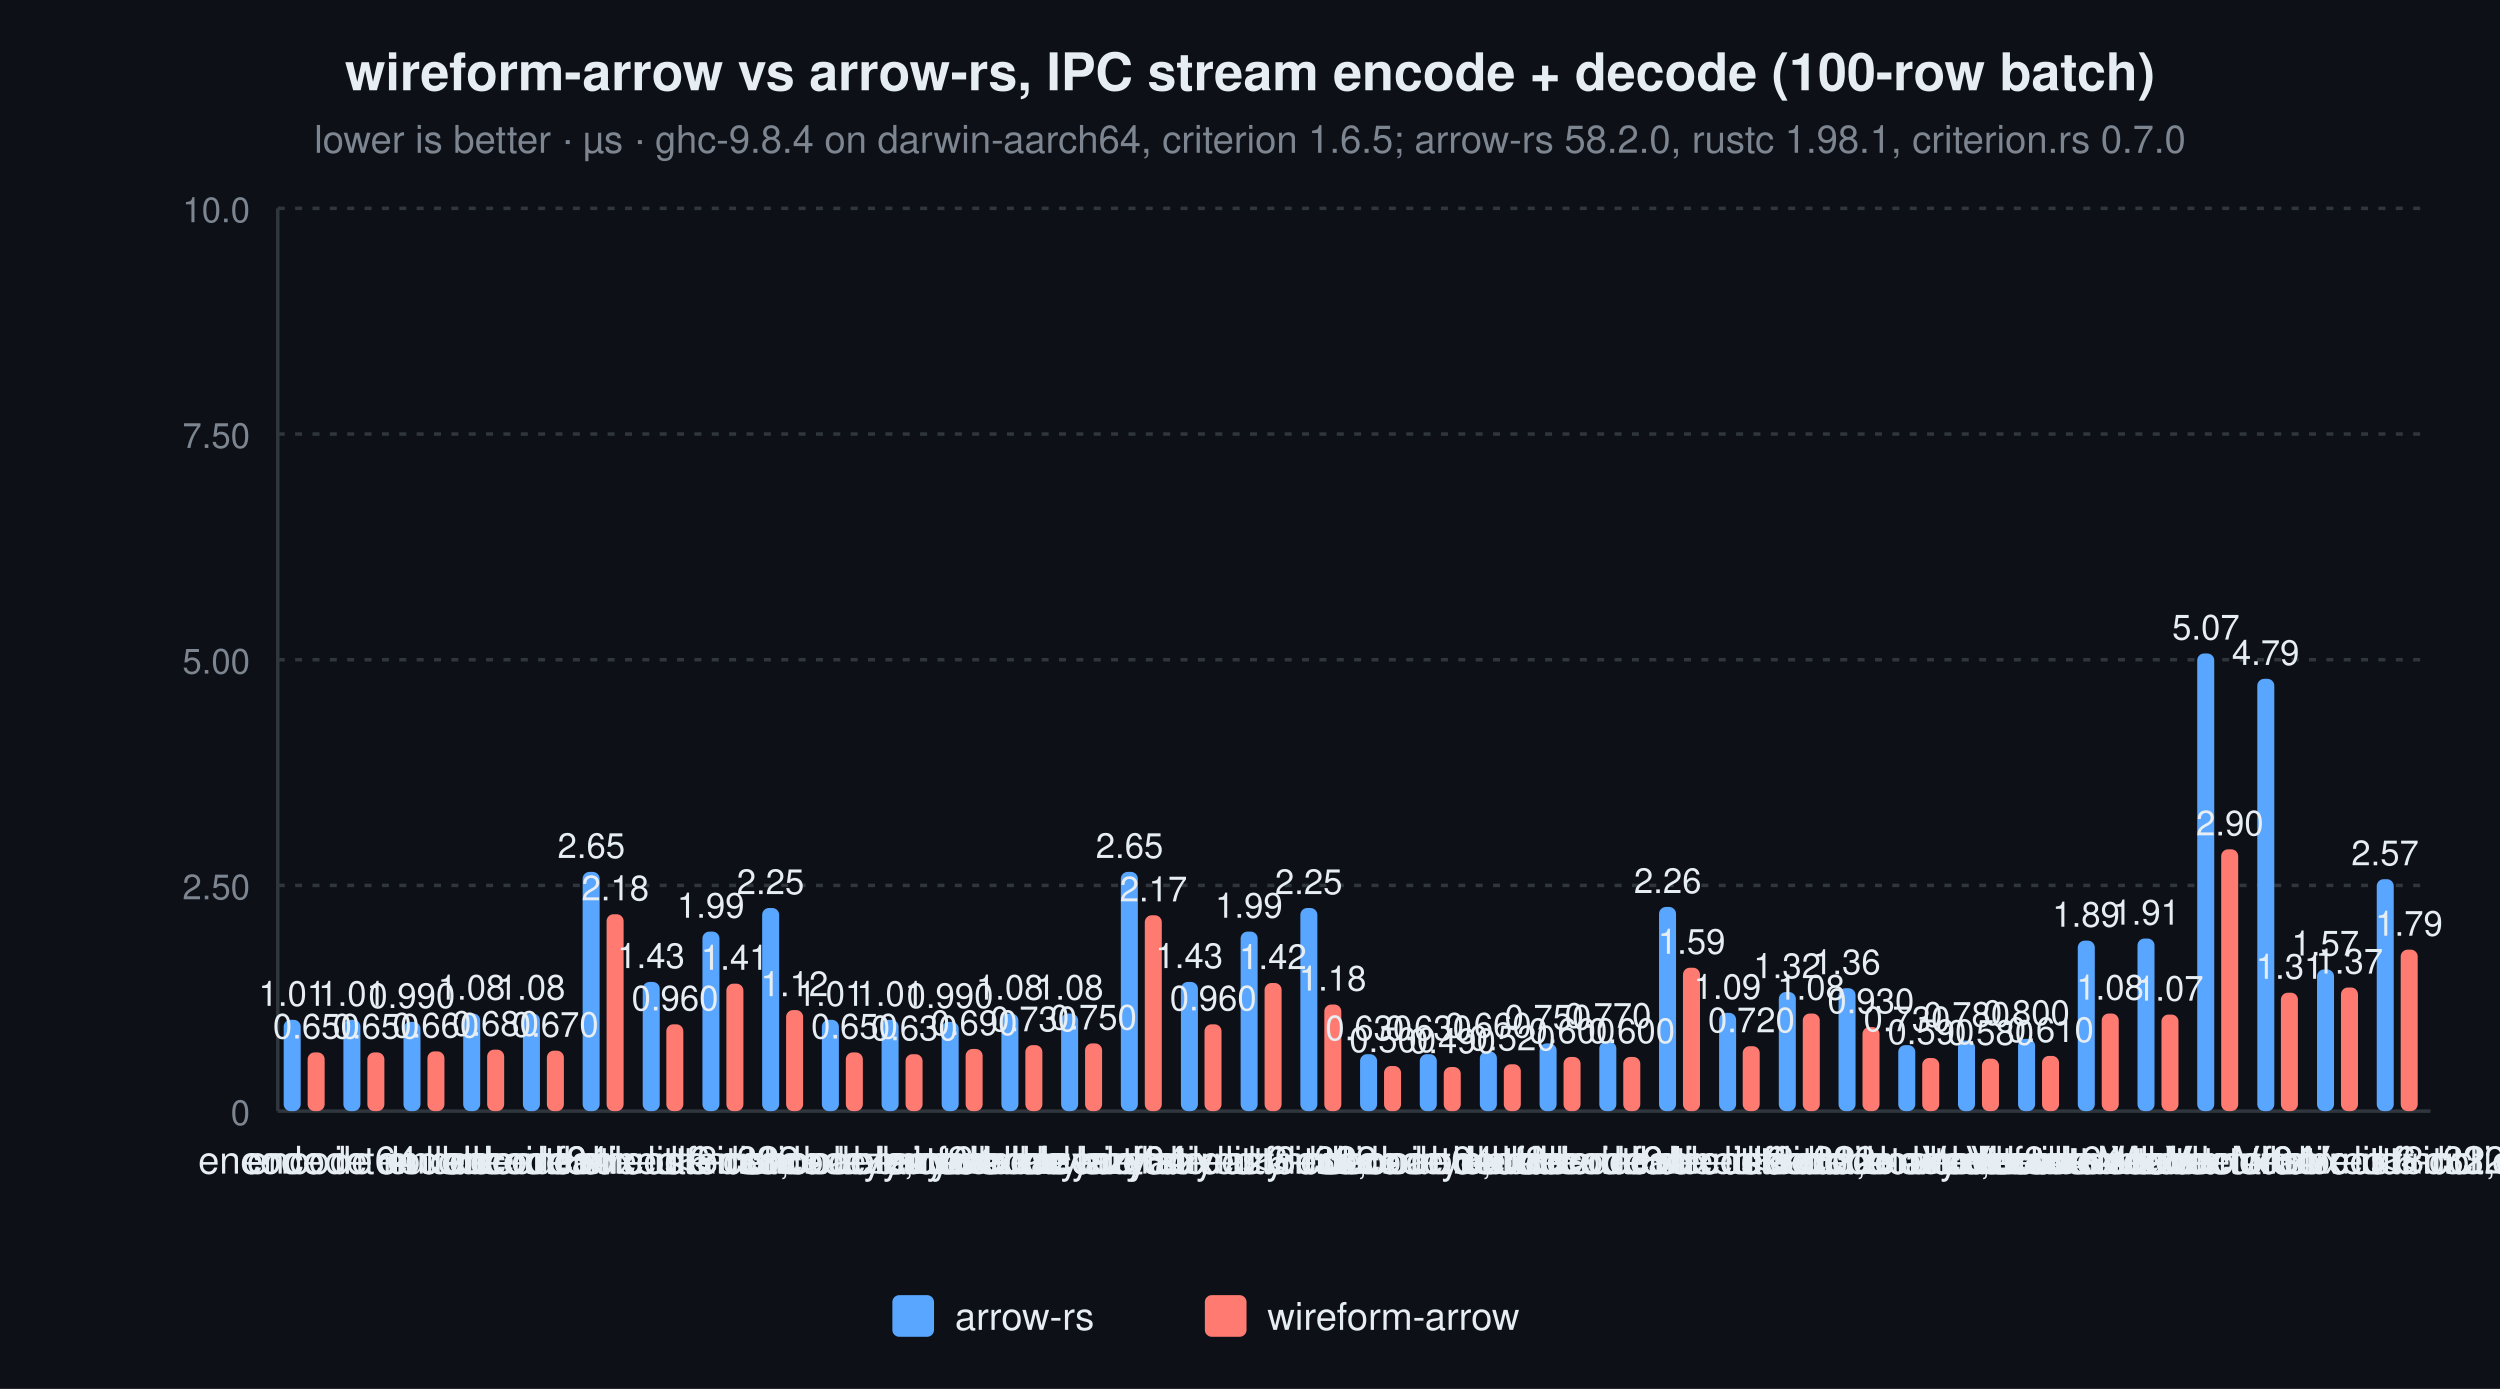
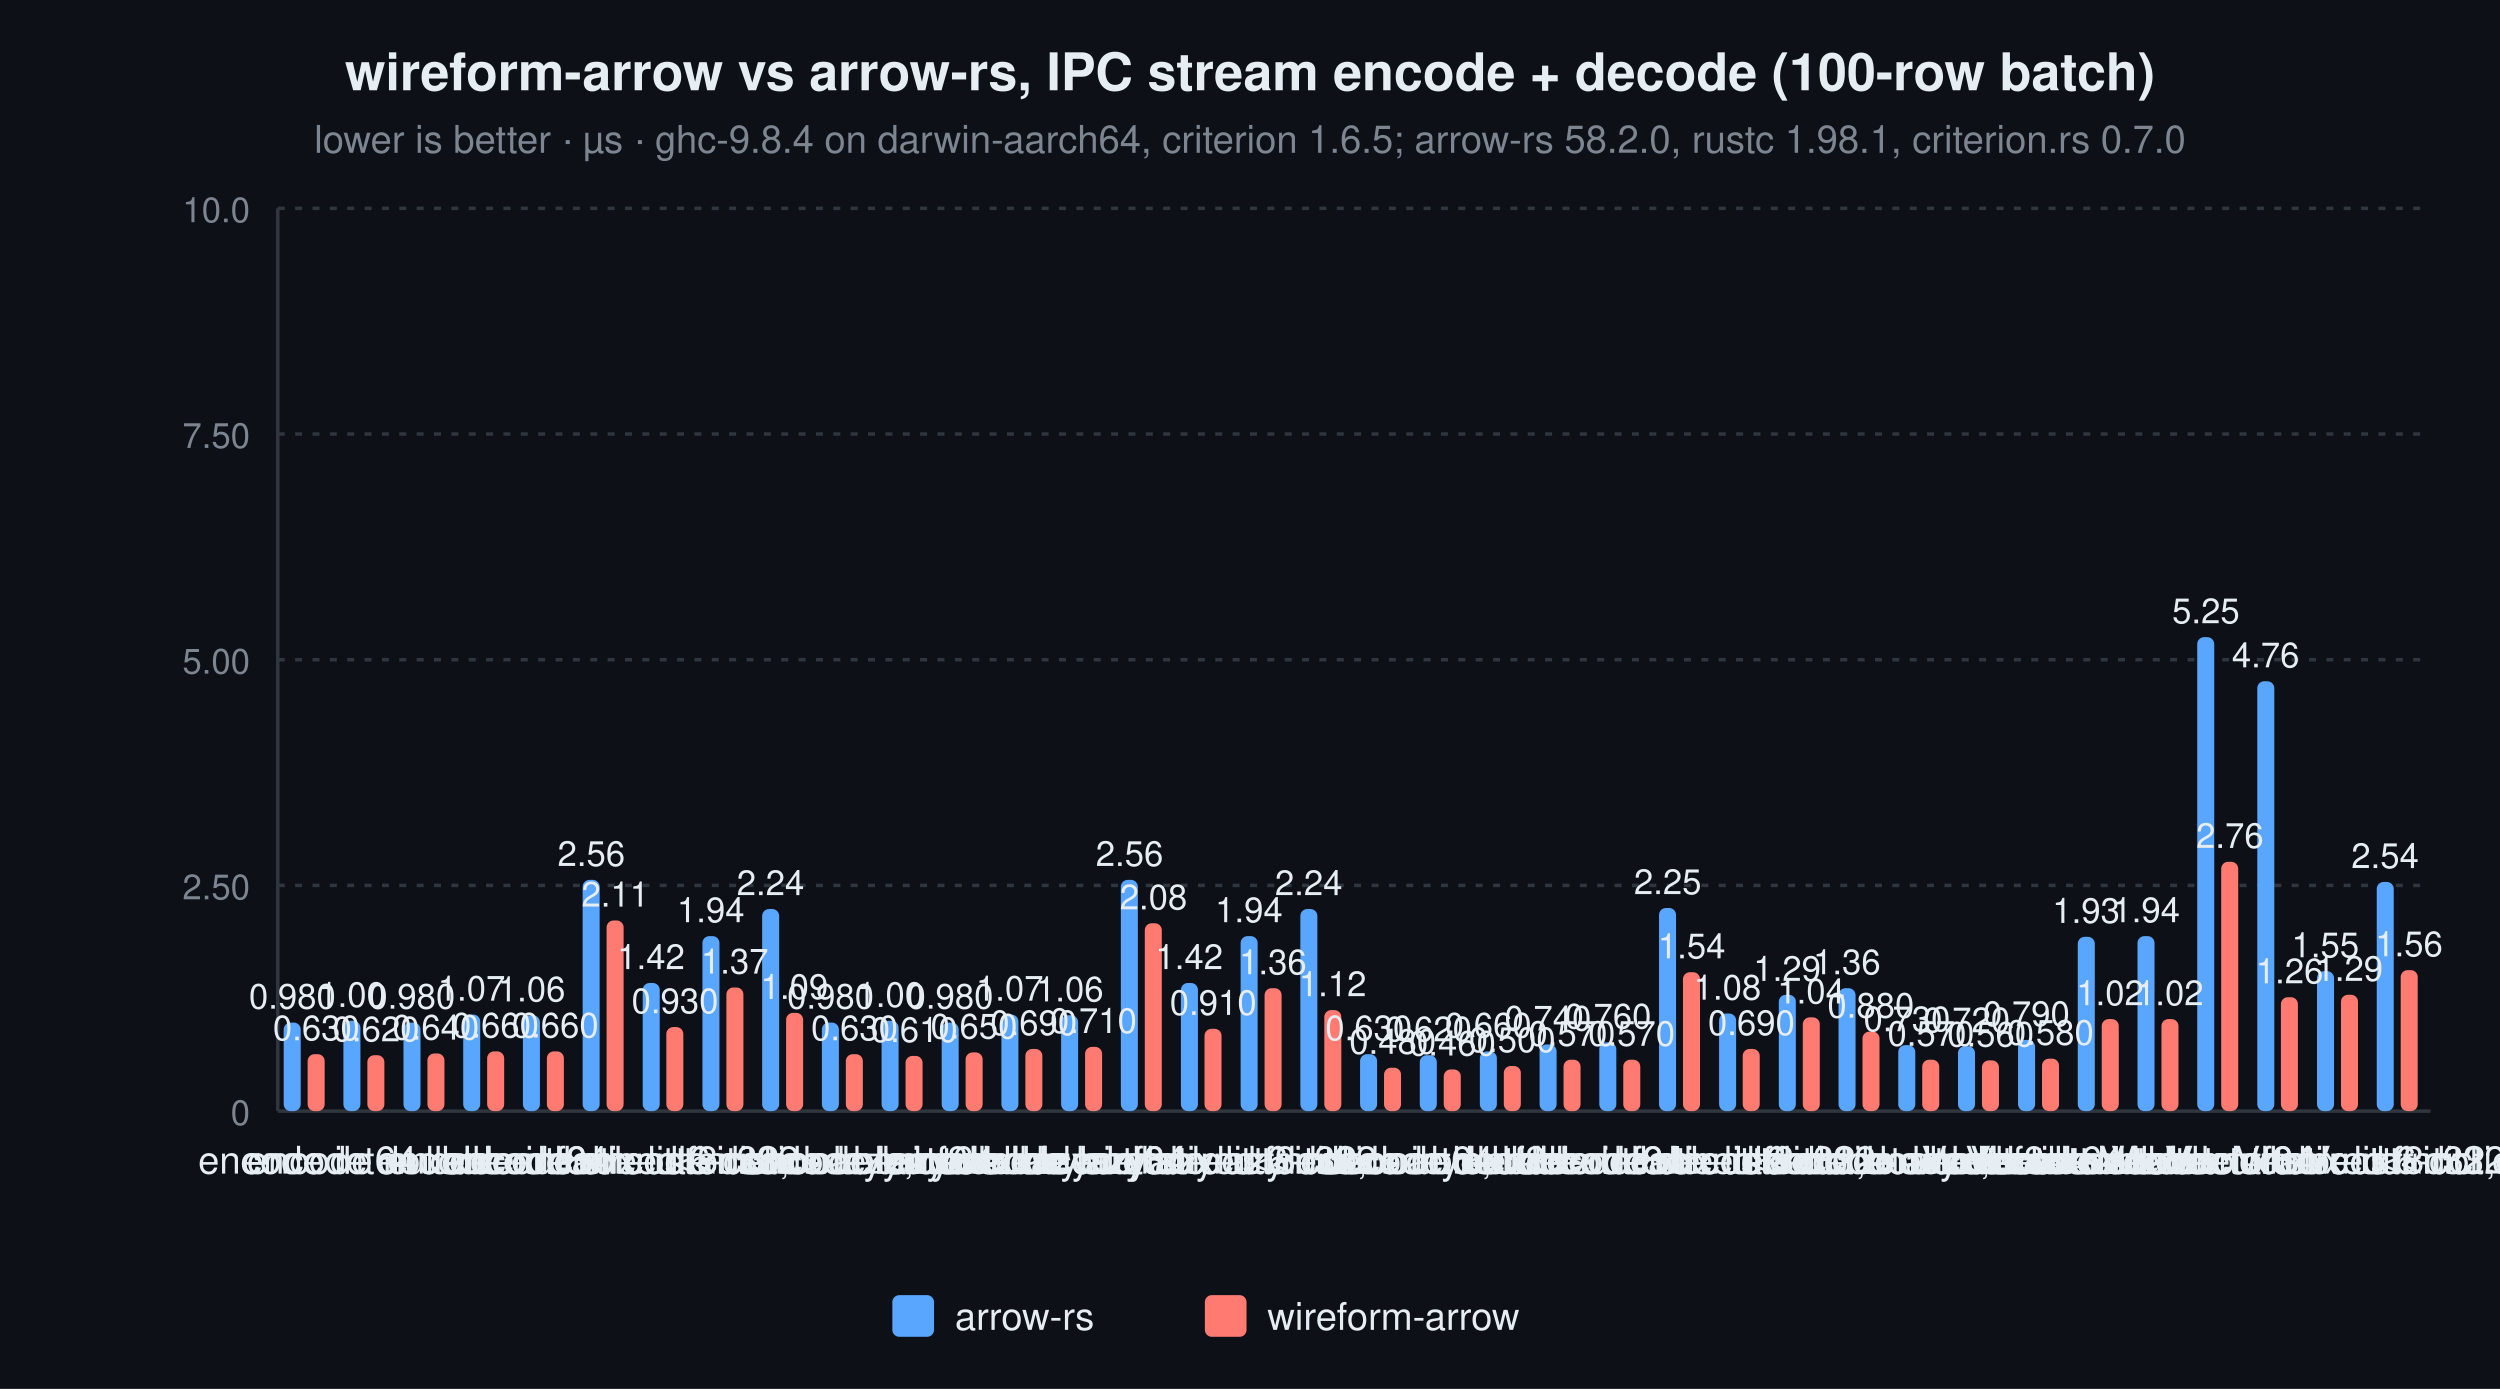
<svg xmlns="http://www.w3.org/2000/svg" viewBox="0 0 720 400" width="720" height="400" font-family="ui-sans-serif, system-ui, -apple-system, BlinkMacSystemFont, &quot;Segoe UI&quot;, Helvetica, Arial, sans-serif" font-size="12">
  <rect x="0" y="0" width="720" height="400" fill="#0d1117" />
  <text x="360" y="26" text-anchor="middle" font-size="15" font-weight="600" fill="#e6edf3">wireform-arrow vs arrow-rs, IPC stream encode + decode (100-row batch)</text>
  <text x="360" y="44" text-anchor="middle" font-size="11" fill="#7d8590">lower is better · µs · ghc-9.8.4 on darwin-aarch64, criterion 1.6.5; arrow-rs 58.2.0, rustc 1.98.1, criterion.rs 0.7.0</text>
  <g stroke="#30363d" stroke-width="1">
    <line x1="80" y1="320" x2="700" y2="320" />
    <line x1="80" y1="60" x2="80" y2="320" />
  </g>
  <g>
    <g />
    <text x="72" y="324" text-anchor="end" font-size="10" fill="#7d8590">0</text>
    <line x1="80" y1="255" x2="700" y2="255" stroke="#30363d" stroke-width="1" stroke-dasharray="2 3" />
    <text x="72" y="259" text-anchor="end" font-size="10" fill="#7d8590">2.50</text>
    <line x1="80" y1="190" x2="700" y2="190" stroke="#30363d" stroke-width="1" stroke-dasharray="2 3" />
    <text x="72" y="194" text-anchor="end" font-size="10" fill="#7d8590">5.00</text>
    <line x1="80" y1="125" x2="700" y2="125" stroke="#30363d" stroke-width="1" stroke-dasharray="2 3" />
    <text x="72" y="129" text-anchor="end" font-size="10" fill="#7d8590">7.50</text>
    <line x1="80" y1="60" x2="700" y2="60" stroke="#30363d" stroke-width="1" stroke-dasharray="2 3" />
    <text x="72" y="64" text-anchor="end" font-size="10" fill="#7d8590">10.0</text>
  </g>
  <g>
-     <rect x="81.7" y="293.7" width="4.9" height="26.3" rx="2" fill="#58a6ff" />
-     <rect x="88.6" y="303.1" width="4.9" height="16.9" rx="2" fill="#ff7b72" />
-     <rect x="98.9" y="293.7" width="4.9" height="26.3" rx="2" fill="#58a6ff" />
-     <rect x="105.8" y="303.1" width="4.9" height="16.9" rx="2" fill="#ff7b72" />
-     <rect x="116.2" y="294.3" width="4.9" height="25.7" rx="2" fill="#58a6ff" />
-     <rect x="123.1" y="302.8" width="4.9" height="17.2" rx="2" fill="#ff7b72" />
-     <rect x="133.4" y="291.9" width="4.9" height="28.1" rx="2" fill="#58a6ff" />
-     <rect x="140.3" y="302.3" width="4.9" height="17.7" rx="2" fill="#ff7b72" />
-     <rect x="150.6" y="291.9" width="4.9" height="28.1" rx="2" fill="#58a6ff" />
-     <rect x="157.5" y="302.6" width="4.9" height="17.4" rx="2" fill="#ff7b72" />
-     <rect x="167.8" y="251.1" width="4.9" height="68.9" rx="2" fill="#58a6ff" />
-     <rect x="174.7" y="263.3" width="4.9" height="56.7" rx="2" fill="#ff7b72" />
-     <rect x="185.1" y="282.8" width="4.9" height="37.2" rx="2" fill="#58a6ff" />
-     <rect x="191.9" y="295.0" width="4.9" height="25.0" rx="2" fill="#ff7b72" />
-     <rect x="202.3" y="268.3" width="4.9" height="51.7" rx="2" fill="#58a6ff" />
-     <rect x="209.2" y="283.3" width="4.9" height="36.7" rx="2" fill="#ff7b72" />
-     <rect x="219.5" y="261.5" width="4.9" height="58.5" rx="2" fill="#58a6ff" />
-     <rect x="226.4" y="290.9" width="4.9" height="29.1" rx="2" fill="#ff7b72" />
-     <rect x="236.7" y="293.7" width="4.9" height="26.3" rx="2" fill="#58a6ff" />
-     <rect x="243.6" y="303.1" width="4.9" height="16.9" rx="2" fill="#ff7b72" />
-     <rect x="253.9" y="293.7" width="4.9" height="26.3" rx="2" fill="#58a6ff" />
-     <rect x="260.8" y="303.6" width="4.9" height="16.4" rx="2" fill="#ff7b72" />
-     <rect x="271.2" y="294.3" width="4.9" height="25.7" rx="2" fill="#58a6ff" />
-     <rect x="278.1" y="302.1" width="4.9" height="17.9" rx="2" fill="#ff7b72" />
-     <rect x="288.4" y="291.9" width="4.9" height="28.1" rx="2" fill="#58a6ff" />
-     <rect x="295.3" y="301.0" width="4.9" height="19.0" rx="2" fill="#ff7b72" />
-     <rect x="305.6" y="291.9" width="4.9" height="28.1" rx="2" fill="#58a6ff" />
-     <rect x="312.5" y="300.5" width="4.9" height="19.5" rx="2" fill="#ff7b72" />
-     <rect x="322.8" y="251.1" width="4.9" height="68.9" rx="2" fill="#58a6ff" />
-     <rect x="329.7" y="263.6" width="4.9" height="56.4" rx="2" fill="#ff7b72" />
-     <rect x="340.1" y="282.8" width="4.9" height="37.2" rx="2" fill="#58a6ff" />
-     <rect x="346.9" y="295.0" width="4.9" height="25.0" rx="2" fill="#ff7b72" />
-     <rect x="357.3" y="268.3" width="4.9" height="51.7" rx="2" fill="#58a6ff" />
-     <rect x="364.2" y="283.1" width="4.9" height="36.9" rx="2" fill="#ff7b72" />
-     <rect x="374.5" y="261.5" width="4.9" height="58.5" rx="2" fill="#58a6ff" />
-     <rect x="381.4" y="289.3" width="4.9" height="30.7" rx="2" fill="#ff7b72" />
+     <rect x="81.7" y="294.5" width="4.9" height="25.5" rx="2" fill="#58a6ff" />
+     <rect x="88.6" y="303.6" width="4.9" height="16.4" rx="2" fill="#ff7b72" />
+     <rect x="98.9" y="294" width="4.9" height="26" rx="2" fill="#58a6ff" />
+     <rect x="105.8" y="303.9" width="4.9" height="16.1" rx="2" fill="#ff7b72" />
+     <rect x="116.2" y="294.5" width="4.9" height="25.5" rx="2" fill="#58a6ff" />
+     <rect x="123.1" y="303.4" width="4.9" height="16.6" rx="2" fill="#ff7b72" />
+     <rect x="133.4" y="292.2" width="4.9" height="27.8" rx="2" fill="#58a6ff" />
+     <rect x="140.3" y="302.8" width="4.9" height="17.2" rx="2" fill="#ff7b72" />
+     <rect x="150.6" y="292.4" width="4.9" height="27.6" rx="2" fill="#58a6ff" />
+     <rect x="157.5" y="302.8" width="4.9" height="17.2" rx="2" fill="#ff7b72" />
+     <rect x="167.8" y="253.4" width="4.9" height="66.6" rx="2" fill="#58a6ff" />
+     <rect x="174.7" y="265.1" width="4.9" height="54.9" rx="2" fill="#ff7b72" />
+     <rect x="185.1" y="283.1" width="4.9" height="36.9" rx="2" fill="#58a6ff" />
+     <rect x="191.9" y="295.8" width="4.9" height="24.2" rx="2" fill="#ff7b72" />
+     <rect x="202.3" y="269.6" width="4.9" height="50.4" rx="2" fill="#58a6ff" />
+     <rect x="209.2" y="284.4" width="4.9" height="35.6" rx="2" fill="#ff7b72" />
+     <rect x="219.5" y="261.8" width="4.9" height="58.2" rx="2" fill="#58a6ff" />
+     <rect x="226.4" y="291.7" width="4.9" height="28.3" rx="2" fill="#ff7b72" />
+     <rect x="236.7" y="294.5" width="4.9" height="25.5" rx="2" fill="#58a6ff" />
+     <rect x="243.6" y="303.6" width="4.9" height="16.4" rx="2" fill="#ff7b72" />
+     <rect x="253.9" y="294" width="4.9" height="26" rx="2" fill="#58a6ff" />
+     <rect x="260.8" y="304.1" width="4.9" height="15.9" rx="2" fill="#ff7b72" />
+     <rect x="271.2" y="294.5" width="4.9" height="25.5" rx="2" fill="#58a6ff" />
+     <rect x="278.1" y="303.1" width="4.9" height="16.9" rx="2" fill="#ff7b72" />
+     <rect x="288.4" y="292.2" width="4.9" height="27.8" rx="2" fill="#58a6ff" />
+     <rect x="295.3" y="302.1" width="4.9" height="17.9" rx="2" fill="#ff7b72" />
+     <rect x="305.6" y="292.4" width="4.9" height="27.6" rx="2" fill="#58a6ff" />
+     <rect x="312.5" y="301.5" width="4.9" height="18.5" rx="2" fill="#ff7b72" />
+     <rect x="322.8" y="253.4" width="4.9" height="66.6" rx="2" fill="#58a6ff" />
+     <rect x="329.7" y="265.9" width="4.9" height="54.1" rx="2" fill="#ff7b72" />
+     <rect x="340.1" y="283.1" width="4.9" height="36.9" rx="2" fill="#58a6ff" />
+     <rect x="346.9" y="296.3" width="4.9" height="23.7" rx="2" fill="#ff7b72" />
+     <rect x="357.3" y="269.6" width="4.9" height="50.4" rx="2" fill="#58a6ff" />
+     <rect x="364.2" y="284.6" width="4.9" height="35.4" rx="2" fill="#ff7b72" />
+     <rect x="374.5" y="261.8" width="4.9" height="58.2" rx="2" fill="#58a6ff" />
+     <rect x="381.4" y="290.9" width="4.9" height="29.1" rx="2" fill="#ff7b72" />
    <rect x="391.7" y="303.6" width="4.9" height="16.4" rx="2" fill="#58a6ff" />
-     <rect x="398.6" y="307" width="4.9" height="13" rx="2" fill="#ff7b72" />
-     <rect x="408.9" y="303.6" width="4.9" height="16.4" rx="2" fill="#58a6ff" />
-     <rect x="415.8" y="307.3" width="4.9" height="12.7" rx="2" fill="#ff7b72" />
+     <rect x="398.6" y="307.5" width="4.9" height="12.5" rx="2" fill="#ff7b72" />
+     <rect x="408.9" y="303.9" width="4.9" height="16.1" rx="2" fill="#58a6ff" />
+     <rect x="415.8" y="308.0" width="4.9" height="12.0" rx="2" fill="#ff7b72" />
    <rect x="426.2" y="302.8" width="4.9" height="17.2" rx="2" fill="#58a6ff" />
-     <rect x="433.1" y="306.5" width="4.9" height="13.5" rx="2" fill="#ff7b72" />
-     <rect x="443.4" y="300.5" width="4.9" height="19.5" rx="2" fill="#58a6ff" />
-     <rect x="450.3" y="304.4" width="4.9" height="15.6" rx="2" fill="#ff7b72" />
-     <rect x="460.6" y="300.0" width="4.9" height="20.0" rx="2" fill="#58a6ff" />
-     <rect x="467.5" y="304.4" width="4.9" height="15.6" rx="2" fill="#ff7b72" />
-     <rect x="477.8" y="261.2" width="4.9" height="58.8" rx="2" fill="#58a6ff" />
-     <rect x="484.7" y="278.7" width="4.9" height="41.3" rx="2" fill="#ff7b72" />
-     <rect x="495.1" y="291.7" width="4.9" height="28.3" rx="2" fill="#58a6ff" />
-     <rect x="501.9" y="301.3" width="4.9" height="18.7" rx="2" fill="#ff7b72" />
-     <rect x="512.3" y="285.7" width="4.9" height="34.3" rx="2" fill="#58a6ff" />
-     <rect x="519.2" y="291.9" width="4.9" height="28.1" rx="2" fill="#ff7b72" />
+     <rect x="433.1" y="307" width="4.9" height="13" rx="2" fill="#ff7b72" />
+     <rect x="443.4" y="300.8" width="4.9" height="19.2" rx="2" fill="#58a6ff" />
+     <rect x="450.3" y="305.2" width="4.9" height="14.8" rx="2" fill="#ff7b72" />
+     <rect x="460.6" y="300.2" width="4.9" height="19.8" rx="2" fill="#58a6ff" />
+     <rect x="467.5" y="305.2" width="4.9" height="14.8" rx="2" fill="#ff7b72" />
+     <rect x="477.8" y="261.5" width="4.9" height="58.5" rx="2" fill="#58a6ff" />
+     <rect x="484.7" y="280.0" width="4.9" height="40.0" rx="2" fill="#ff7b72" />
+     <rect x="495.1" y="291.9" width="4.9" height="28.1" rx="2" fill="#58a6ff" />
+     <rect x="501.9" y="302.1" width="4.9" height="17.9" rx="2" fill="#ff7b72" />
+     <rect x="512.3" y="286.5" width="4.9" height="33.5" rx="2" fill="#58a6ff" />
+     <rect x="519.2" y="293.0" width="4.9" height="27.0" rx="2" fill="#ff7b72" />
    <rect x="529.5" y="284.6" width="4.9" height="35.4" rx="2" fill="#58a6ff" />
-     <rect x="536.4" y="295.8" width="4.9" height="24.2" rx="2" fill="#ff7b72" />
+     <rect x="536.4" y="297.1" width="4.9" height="22.9" rx="2" fill="#ff7b72" />
    <rect x="546.7" y="301.0" width="4.9" height="19.0" rx="2" fill="#58a6ff" />
-     <rect x="553.6" y="304.7" width="4.9" height="15.3" rx="2" fill="#ff7b72" />
-     <rect x="563.9" y="299.7" width="4.9" height="20.3" rx="2" fill="#58a6ff" />
-     <rect x="570.8" y="304.9" width="4.9" height="15.1" rx="2" fill="#ff7b72" />
-     <rect x="581.2" y="299.2" width="4.9" height="20.8" rx="2" fill="#58a6ff" />
-     <rect x="588.1" y="304.1" width="4.9" height="15.9" rx="2" fill="#ff7b72" />
-     <rect x="598.4" y="270.9" width="4.9" height="49.1" rx="2" fill="#58a6ff" />
-     <rect x="605.3" y="291.9" width="4.9" height="28.1" rx="2" fill="#ff7b72" />
-     <rect x="615.6" y="270.3" width="4.9" height="49.7" rx="2" fill="#58a6ff" />
-     <rect x="622.5" y="292.2" width="4.9" height="27.8" rx="2" fill="#ff7b72" />
-     <rect x="632.8" y="188.2" width="4.9" height="131.8" rx="2" fill="#58a6ff" />
-     <rect x="639.7" y="244.6" width="4.9" height="75.4" rx="2" fill="#ff7b72" />
-     <rect x="650.1" y="195.5" width="4.9" height="124.5" rx="2" fill="#58a6ff" />
-     <rect x="656.9" y="285.9" width="4.9" height="34.1" rx="2" fill="#ff7b72" />
-     <rect x="667.3" y="279.2" width="4.9" height="40.8" rx="2" fill="#58a6ff" />
-     <rect x="674.2" y="284.4" width="4.9" height="35.6" rx="2" fill="#ff7b72" />
-     <rect x="684.5" y="253.2" width="4.9" height="66.8" rx="2" fill="#58a6ff" />
-     <rect x="691.4" y="273.5" width="4.9" height="46.5" rx="2" fill="#ff7b72" />
-   </g>
-   <g>
-     <text x="84.2" y="289.7" text-anchor="middle" font-size="10" fill="#e6edf3">1.01</text>
-     <text x="91.1" y="299.1" text-anchor="middle" font-size="10" fill="#e6edf3">0.650</text>
-     <text x="101.4" y="289.7" text-anchor="middle" font-size="10" fill="#e6edf3">1.01</text>
-     <text x="108.3" y="299.1" text-anchor="middle" font-size="10" fill="#e6edf3">0.650</text>
-     <text x="118.6" y="290.3" text-anchor="middle" font-size="10" fill="#e6edf3">0.990</text>
-     <text x="125.5" y="298.8" text-anchor="middle" font-size="10" fill="#e6edf3">0.660</text>
-     <text x="135.8" y="287.9" text-anchor="middle" font-size="10" fill="#e6edf3">1.08</text>
-     <text x="142.7" y="298.3" text-anchor="middle" font-size="10" fill="#e6edf3">0.680</text>
-     <text x="153.1" y="287.9" text-anchor="middle" font-size="10" fill="#e6edf3">1.08</text>
-     <text x="159.9" y="298.6" text-anchor="middle" font-size="10" fill="#e6edf3">0.670</text>
-     <text x="170.3" y="247.1" text-anchor="middle" font-size="10" fill="#e6edf3">2.65</text>
-     <text x="177.2" y="259.3" text-anchor="middle" font-size="10" fill="#e6edf3">2.18</text>
-     <text x="187.5" y="278.8" text-anchor="middle" font-size="10" fill="#e6edf3">1.43</text>
-     <text x="194.4" y="291.0" text-anchor="middle" font-size="10" fill="#e6edf3">0.960</text>
-     <text x="204.7" y="264.3" text-anchor="middle" font-size="10" fill="#e6edf3">1.99</text>
-     <text x="211.6" y="279.3" text-anchor="middle" font-size="10" fill="#e6edf3">1.41</text>
-     <text x="221.9" y="257.5" text-anchor="middle" font-size="10" fill="#e6edf3">2.25</text>
-     <text x="228.8" y="286.9" text-anchor="middle" font-size="10" fill="#e6edf3">1.12</text>
-     <text x="239.2" y="289.7" text-anchor="middle" font-size="10" fill="#e6edf3">1.01</text>
-     <text x="246.1" y="299.1" text-anchor="middle" font-size="10" fill="#e6edf3">0.650</text>
-     <text x="256.4" y="289.7" text-anchor="middle" font-size="10" fill="#e6edf3">1.01</text>
-     <text x="263.3" y="299.6" text-anchor="middle" font-size="10" fill="#e6edf3">0.630</text>
-     <text x="273.6" y="290.3" text-anchor="middle" font-size="10" fill="#e6edf3">0.990</text>
-     <text x="280.5" y="298.1" text-anchor="middle" font-size="10" fill="#e6edf3">0.690</text>
-     <text x="290.8" y="287.9" text-anchor="middle" font-size="10" fill="#e6edf3">1.08</text>
-     <text x="297.7" y="297.0" text-anchor="middle" font-size="10" fill="#e6edf3">0.730</text>
-     <text x="308.1" y="287.9" text-anchor="middle" font-size="10" fill="#e6edf3">1.08</text>
-     <text x="314.9" y="296.5" text-anchor="middle" font-size="10" fill="#e6edf3">0.750</text>
-     <text x="325.3" y="247.1" text-anchor="middle" font-size="10" fill="#e6edf3">2.65</text>
-     <text x="332.2" y="259.6" text-anchor="middle" font-size="10" fill="#e6edf3">2.17</text>
-     <text x="342.5" y="278.8" text-anchor="middle" font-size="10" fill="#e6edf3">1.43</text>
-     <text x="349.4" y="291.0" text-anchor="middle" font-size="10" fill="#e6edf3">0.960</text>
-     <text x="359.7" y="264.3" text-anchor="middle" font-size="10" fill="#e6edf3">1.99</text>
-     <text x="366.6" y="279.1" text-anchor="middle" font-size="10" fill="#e6edf3">1.42</text>
-     <text x="376.9" y="257.5" text-anchor="middle" font-size="10" fill="#e6edf3">2.25</text>
-     <text x="383.8" y="285.3" text-anchor="middle" font-size="10" fill="#e6edf3">1.18</text>
+     <rect x="553.6" y="305.2" width="4.9" height="14.8" rx="2" fill="#ff7b72" />
+     <rect x="563.9" y="301.3" width="4.9" height="18.7" rx="2" fill="#58a6ff" />
+     <rect x="570.8" y="305.4" width="4.9" height="14.6" rx="2" fill="#ff7b72" />
+     <rect x="581.2" y="299.5" width="4.9" height="20.5" rx="2" fill="#58a6ff" />
+     <rect x="588.1" y="304.9" width="4.9" height="15.1" rx="2" fill="#ff7b72" />
+     <rect x="598.4" y="269.8" width="4.9" height="50.2" rx="2" fill="#58a6ff" />
+     <rect x="605.3" y="293.5" width="4.9" height="26.5" rx="2" fill="#ff7b72" />
+     <rect x="615.6" y="269.6" width="4.9" height="50.4" rx="2" fill="#58a6ff" />
+     <rect x="622.5" y="293.5" width="4.9" height="26.5" rx="2" fill="#ff7b72" />
+     <rect x="632.8" y="183.5" width="4.9" height="136.5" rx="2" fill="#58a6ff" />
+     <rect x="639.7" y="248.2" width="4.9" height="71.8" rx="2" fill="#ff7b72" />
+     <rect x="650.1" y="196.2" width="4.9" height="123.8" rx="2" fill="#58a6ff" />
+     <rect x="656.9" y="287.2" width="4.9" height="32.8" rx="2" fill="#ff7b72" />
+     <rect x="667.3" y="279.7" width="4.9" height="40.3" rx="2" fill="#58a6ff" />
+     <rect x="674.2" y="286.5" width="4.9" height="33.5" rx="2" fill="#ff7b72" />
+     <rect x="684.5" y="254.0" width="4.9" height="66.0" rx="2" fill="#58a6ff" />
+     <rect x="691.4" y="279.4" width="4.9" height="40.6" rx="2" fill="#ff7b72" />
+   </g>
+   <g>
+     <text x="84.2" y="290.5" text-anchor="middle" font-size="10" fill="#e6edf3">0.980</text>
+     <text x="91.1" y="299.6" text-anchor="middle" font-size="10" fill="#e6edf3">0.630</text>
+     <text x="101.4" y="290" text-anchor="middle" font-size="10" fill="#e6edf3">1.00</text>
+     <text x="108.3" y="299.9" text-anchor="middle" font-size="10" fill="#e6edf3">0.620</text>
+     <text x="118.6" y="290.5" text-anchor="middle" font-size="10" fill="#e6edf3">0.980</text>
+     <text x="125.5" y="299.4" text-anchor="middle" font-size="10" fill="#e6edf3">0.640</text>
+     <text x="135.8" y="288.2" text-anchor="middle" font-size="10" fill="#e6edf3">1.07</text>
+     <text x="142.7" y="298.8" text-anchor="middle" font-size="10" fill="#e6edf3">0.660</text>
+     <text x="153.1" y="288.4" text-anchor="middle" font-size="10" fill="#e6edf3">1.06</text>
+     <text x="159.9" y="298.8" text-anchor="middle" font-size="10" fill="#e6edf3">0.660</text>
+     <text x="170.3" y="249.4" text-anchor="middle" font-size="10" fill="#e6edf3">2.56</text>
+     <text x="177.2" y="261.1" text-anchor="middle" font-size="10" fill="#e6edf3">2.11</text>
+     <text x="187.5" y="279.1" text-anchor="middle" font-size="10" fill="#e6edf3">1.42</text>
+     <text x="194.4" y="291.8" text-anchor="middle" font-size="10" fill="#e6edf3">0.930</text>
+     <text x="204.7" y="265.6" text-anchor="middle" font-size="10" fill="#e6edf3">1.94</text>
+     <text x="211.6" y="280.4" text-anchor="middle" font-size="10" fill="#e6edf3">1.37</text>
+     <text x="221.9" y="257.8" text-anchor="middle" font-size="10" fill="#e6edf3">2.24</text>
+     <text x="228.8" y="287.7" text-anchor="middle" font-size="10" fill="#e6edf3">1.09</text>
+     <text x="239.2" y="290.5" text-anchor="middle" font-size="10" fill="#e6edf3">0.980</text>
+     <text x="246.1" y="299.6" text-anchor="middle" font-size="10" fill="#e6edf3">0.630</text>
+     <text x="256.4" y="290" text-anchor="middle" font-size="10" fill="#e6edf3">1.00</text>
+     <text x="263.3" y="300.1" text-anchor="middle" font-size="10" fill="#e6edf3">0.610</text>
+     <text x="273.6" y="290.5" text-anchor="middle" font-size="10" fill="#e6edf3">0.980</text>
+     <text x="280.5" y="299.1" text-anchor="middle" font-size="10" fill="#e6edf3">0.650</text>
+     <text x="290.8" y="288.2" text-anchor="middle" font-size="10" fill="#e6edf3">1.07</text>
+     <text x="297.7" y="298.1" text-anchor="middle" font-size="10" fill="#e6edf3">0.690</text>
+     <text x="308.1" y="288.4" text-anchor="middle" font-size="10" fill="#e6edf3">1.06</text>
+     <text x="314.9" y="297.5" text-anchor="middle" font-size="10" fill="#e6edf3">0.710</text>
+     <text x="325.3" y="249.4" text-anchor="middle" font-size="10" fill="#e6edf3">2.56</text>
+     <text x="332.2" y="261.9" text-anchor="middle" font-size="10" fill="#e6edf3">2.08</text>
+     <text x="342.5" y="279.1" text-anchor="middle" font-size="10" fill="#e6edf3">1.42</text>
+     <text x="349.4" y="292.3" text-anchor="middle" font-size="10" fill="#e6edf3">0.910</text>
+     <text x="359.7" y="265.6" text-anchor="middle" font-size="10" fill="#e6edf3">1.94</text>
+     <text x="366.6" y="280.6" text-anchor="middle" font-size="10" fill="#e6edf3">1.36</text>
+     <text x="376.9" y="257.8" text-anchor="middle" font-size="10" fill="#e6edf3">2.24</text>
+     <text x="383.8" y="286.9" text-anchor="middle" font-size="10" fill="#e6edf3">1.12</text>
    <text x="394.2" y="299.6" text-anchor="middle" font-size="10" fill="#e6edf3">0.630</text>
-     <text x="401.1" y="303" text-anchor="middle" font-size="10" fill="#e6edf3">0.500</text>
-     <text x="411.4" y="299.6" text-anchor="middle" font-size="10" fill="#e6edf3">0.630</text>
-     <text x="418.3" y="303.3" text-anchor="middle" font-size="10" fill="#e6edf3">0.490</text>
+     <text x="401.1" y="303.5" text-anchor="middle" font-size="10" fill="#e6edf3">0.480</text>
+     <text x="411.4" y="299.9" text-anchor="middle" font-size="10" fill="#e6edf3">0.620</text>
+     <text x="418.3" y="304.0" text-anchor="middle" font-size="10" fill="#e6edf3">0.460</text>
    <text x="428.6" y="298.8" text-anchor="middle" font-size="10" fill="#e6edf3">0.660</text>
-     <text x="435.5" y="302.5" text-anchor="middle" font-size="10" fill="#e6edf3">0.520</text>
-     <text x="445.8" y="296.5" text-anchor="middle" font-size="10" fill="#e6edf3">0.750</text>
-     <text x="452.7" y="300.4" text-anchor="middle" font-size="10" fill="#e6edf3">0.600</text>
-     <text x="463.1" y="296.0" text-anchor="middle" font-size="10" fill="#e6edf3">0.770</text>
-     <text x="469.9" y="300.4" text-anchor="middle" font-size="10" fill="#e6edf3">0.600</text>
-     <text x="480.3" y="257.2" text-anchor="middle" font-size="10" fill="#e6edf3">2.26</text>
-     <text x="487.2" y="274.7" text-anchor="middle" font-size="10" fill="#e6edf3">1.59</text>
-     <text x="497.5" y="287.7" text-anchor="middle" font-size="10" fill="#e6edf3">1.09</text>
-     <text x="504.4" y="297.3" text-anchor="middle" font-size="10" fill="#e6edf3">0.720</text>
-     <text x="514.7" y="281.7" text-anchor="middle" font-size="10" fill="#e6edf3">1.32</text>
-     <text x="521.6" y="287.9" text-anchor="middle" font-size="10" fill="#e6edf3">1.08</text>
+     <text x="435.5" y="303" text-anchor="middle" font-size="10" fill="#e6edf3">0.500</text>
+     <text x="445.8" y="296.8" text-anchor="middle" font-size="10" fill="#e6edf3">0.740</text>
+     <text x="452.7" y="301.2" text-anchor="middle" font-size="10" fill="#e6edf3">0.570</text>
+     <text x="463.1" y="296.2" text-anchor="middle" font-size="10" fill="#e6edf3">0.760</text>
+     <text x="469.9" y="301.2" text-anchor="middle" font-size="10" fill="#e6edf3">0.570</text>
+     <text x="480.3" y="257.5" text-anchor="middle" font-size="10" fill="#e6edf3">2.25</text>
+     <text x="487.2" y="276.0" text-anchor="middle" font-size="10" fill="#e6edf3">1.54</text>
+     <text x="497.5" y="287.9" text-anchor="middle" font-size="10" fill="#e6edf3">1.08</text>
+     <text x="504.4" y="298.1" text-anchor="middle" font-size="10" fill="#e6edf3">0.690</text>
+     <text x="514.7" y="282.5" text-anchor="middle" font-size="10" fill="#e6edf3">1.29</text>
+     <text x="521.6" y="289.0" text-anchor="middle" font-size="10" fill="#e6edf3">1.04</text>
    <text x="531.9" y="280.6" text-anchor="middle" font-size="10" fill="#e6edf3">1.36</text>
-     <text x="538.8" y="291.8" text-anchor="middle" font-size="10" fill="#e6edf3">0.930</text>
+     <text x="538.8" y="293.1" text-anchor="middle" font-size="10" fill="#e6edf3">0.880</text>
    <text x="549.2" y="297.0" text-anchor="middle" font-size="10" fill="#e6edf3">0.730</text>
-     <text x="556.1" y="300.7" text-anchor="middle" font-size="10" fill="#e6edf3">0.590</text>
-     <text x="566.4" y="295.7" text-anchor="middle" font-size="10" fill="#e6edf3">0.780</text>
-     <text x="573.3" y="300.9" text-anchor="middle" font-size="10" fill="#e6edf3">0.580</text>
-     <text x="583.6" y="295.2" text-anchor="middle" font-size="10" fill="#e6edf3">0.800</text>
-     <text x="590.5" y="300.1" text-anchor="middle" font-size="10" fill="#e6edf3">0.610</text>
-     <text x="600.8" y="266.9" text-anchor="middle" font-size="10" fill="#e6edf3">1.89</text>
-     <text x="607.7" y="287.9" text-anchor="middle" font-size="10" fill="#e6edf3">1.08</text>
-     <text x="618.1" y="266.3" text-anchor="middle" font-size="10" fill="#e6edf3">1.91</text>
-     <text x="624.9" y="288.2" text-anchor="middle" font-size="10" fill="#e6edf3">1.07</text>
-     <text x="635.3" y="184.2" text-anchor="middle" font-size="10" fill="#e6edf3">5.07</text>
-     <text x="642.2" y="240.6" text-anchor="middle" font-size="10" fill="#e6edf3">2.90</text>
-     <text x="652.5" y="191.5" text-anchor="middle" font-size="10" fill="#e6edf3">4.79</text>
-     <text x="659.4" y="281.9" text-anchor="middle" font-size="10" fill="#e6edf3">1.31</text>
-     <text x="669.7" y="275.2" text-anchor="middle" font-size="10" fill="#e6edf3">1.57</text>
-     <text x="676.6" y="280.4" text-anchor="middle" font-size="10" fill="#e6edf3">1.37</text>
-     <text x="686.9" y="249.2" text-anchor="middle" font-size="10" fill="#e6edf3">2.57</text>
-     <text x="693.8" y="269.5" text-anchor="middle" font-size="10" fill="#e6edf3">1.79</text>
+     <text x="556.1" y="301.2" text-anchor="middle" font-size="10" fill="#e6edf3">0.570</text>
+     <text x="566.4" y="297.3" text-anchor="middle" font-size="10" fill="#e6edf3">0.720</text>
+     <text x="573.3" y="301.4" text-anchor="middle" font-size="10" fill="#e6edf3">0.560</text>
+     <text x="583.6" y="295.5" text-anchor="middle" font-size="10" fill="#e6edf3">0.790</text>
+     <text x="590.5" y="300.9" text-anchor="middle" font-size="10" fill="#e6edf3">0.580</text>
+     <text x="600.8" y="265.8" text-anchor="middle" font-size="10" fill="#e6edf3">1.93</text>
+     <text x="607.7" y="289.5" text-anchor="middle" font-size="10" fill="#e6edf3">1.02</text>
+     <text x="618.1" y="265.6" text-anchor="middle" font-size="10" fill="#e6edf3">1.94</text>
+     <text x="624.9" y="289.5" text-anchor="middle" font-size="10" fill="#e6edf3">1.02</text>
+     <text x="635.3" y="179.5" text-anchor="middle" font-size="10" fill="#e6edf3">5.25</text>
+     <text x="642.2" y="244.2" text-anchor="middle" font-size="10" fill="#e6edf3">2.76</text>
+     <text x="652.5" y="192.2" text-anchor="middle" font-size="10" fill="#e6edf3">4.76</text>
+     <text x="659.4" y="283.2" text-anchor="middle" font-size="10" fill="#e6edf3">1.26</text>
+     <text x="669.7" y="275.7" text-anchor="middle" font-size="10" fill="#e6edf3">1.55</text>
+     <text x="676.6" y="282.5" text-anchor="middle" font-size="10" fill="#e6edf3">1.29</text>
+     <text x="686.9" y="250.0" text-anchor="middle" font-size="10" fill="#e6edf3">2.54</text>
+     <text x="693.8" y="275.4" text-anchor="middle" font-size="10" fill="#e6edf3">1.56</text>
  </g>
  <g>
    <text x="88.6" y="338" text-anchor="middle" font-size="11" fill="#e6edf3">encode int64</text>
    <text x="105.8" y="338" text-anchor="middle" font-size="11" fill="#e6edf3">encode double</text>
    <text x="123.1" y="338" text-anchor="middle" font-size="11" fill="#e6edf3">encode nullable int64</text>
    <text x="140.3" y="338" text-anchor="middle" font-size="11" fill="#e6edf3">encode utf8</text>
    <text x="157.5" y="338" text-anchor="middle" font-size="11" fill="#e6edf3">encode nullable utf8</text>
    <text x="174.7" y="338" text-anchor="middle" font-size="11" fill="#e6edf3">encode mixed 6-col</text>
    <text x="191.9" y="338" text-anchor="middle" font-size="11" fill="#e6edf3">encode list&lt;int32&gt;</text>
    <text x="209.2" y="338" text-anchor="middle" font-size="11" fill="#e6edf3">encode struct&lt;int32,double,bool&gt;</text>
    <text x="226.4" y="338" text-anchor="middle" font-size="11" fill="#e6edf3">encode dictionary&lt;utf8&gt;</text>
    <text x="243.6" y="338" text-anchor="middle" font-size="11" fill="#e6edf3">encode lazy int64</text>
    <text x="260.8" y="338" text-anchor="middle" font-size="11" fill="#e6edf3">encode lazy double</text>
    <text x="278.1" y="338" text-anchor="middle" font-size="11" fill="#e6edf3">encode lazy nullable int64</text>
    <text x="295.3" y="338" text-anchor="middle" font-size="11" fill="#e6edf3">encode lazy utf8</text>
    <text x="312.5" y="338" text-anchor="middle" font-size="11" fill="#e6edf3">encode lazy nullable utf8</text>
    <text x="329.7" y="338" text-anchor="middle" font-size="11" fill="#e6edf3">encode lazy mixed 6-col</text>
    <text x="346.9" y="338" text-anchor="middle" font-size="11" fill="#e6edf3">encode lazy list&lt;int32&gt;</text>
    <text x="364.2" y="338" text-anchor="middle" font-size="11" fill="#e6edf3">encode lazy struct&lt;int32,double,bool&gt;</text>
    <text x="381.4" y="338" text-anchor="middle" font-size="11" fill="#e6edf3">encode lazy dictionary&lt;utf8&gt;</text>
    <text x="398.6" y="338" text-anchor="middle" font-size="11" fill="#e6edf3">decode int64</text>
    <text x="415.8" y="338" text-anchor="middle" font-size="11" fill="#e6edf3">decode double</text>
    <text x="433.1" y="338" text-anchor="middle" font-size="11" fill="#e6edf3">decode nullable int64</text>
    <text x="450.3" y="338" text-anchor="middle" font-size="11" fill="#e6edf3">decode utf8</text>
    <text x="467.5" y="338" text-anchor="middle" font-size="11" fill="#e6edf3">decode nullable utf8</text>
    <text x="484.7" y="338" text-anchor="middle" font-size="11" fill="#e6edf3">decode mixed 6-col</text>
    <text x="501.9" y="338" text-anchor="middle" font-size="11" fill="#e6edf3">decode list&lt;int32&gt;</text>
    <text x="519.2" y="338" text-anchor="middle" font-size="11" fill="#e6edf3">decode struct&lt;int32,double,bool&gt;</text>
    <text x="536.4" y="338" text-anchor="middle" font-size="11" fill="#e6edf3">decode dictionary&lt;utf8&gt;</text>
    <text x="553.6" y="338" text-anchor="middle" font-size="11" fill="#e6edf3">decode + toVector int64</text>
    <text x="570.8" y="338" text-anchor="middle" font-size="11" fill="#e6edf3">decode + toVector double</text>
    <text x="588.1" y="338" text-anchor="middle" font-size="11" fill="#e6edf3">decode + toVector nullable int64</text>
    <text x="605.3" y="338" text-anchor="middle" font-size="11" fill="#e6edf3">decode + toVector utf8</text>
    <text x="622.5" y="338" text-anchor="middle" font-size="11" fill="#e6edf3">decode + toVector nullable utf8</text>
    <text x="639.7" y="338" text-anchor="middle" font-size="11" fill="#e6edf3">decode + toVector mixed 6-col</text>
    <text x="656.9" y="338" text-anchor="middle" font-size="11" fill="#e6edf3">decode + toVector list&lt;int32&gt;</text>
    <text x="674.2" y="338" text-anchor="middle" font-size="11" fill="#e6edf3">decode + toVector struct&lt;int32,double,bool&gt;</text>
    <text x="691.4" y="338" text-anchor="middle" font-size="11" fill="#e6edf3">decode + toVector dictionary&lt;utf8&gt;</text>
  </g>
  <g>
    <g transform="translate(257, 382)">
      <rect x="0" y="-9" width="12" height="12" rx="2" fill="#58a6ff" />
      <text x="18" y="1" font-size="11" fill="#e6edf3">arrow-rs</text>
    </g>
    <g transform="translate(347, 382)">
      <rect x="0" y="-9" width="12" height="12" rx="2" fill="#ff7b72" />
      <text x="18" y="1" font-size="11" fill="#e6edf3">wireform-arrow</text>
    </g>
  </g>
</svg>
